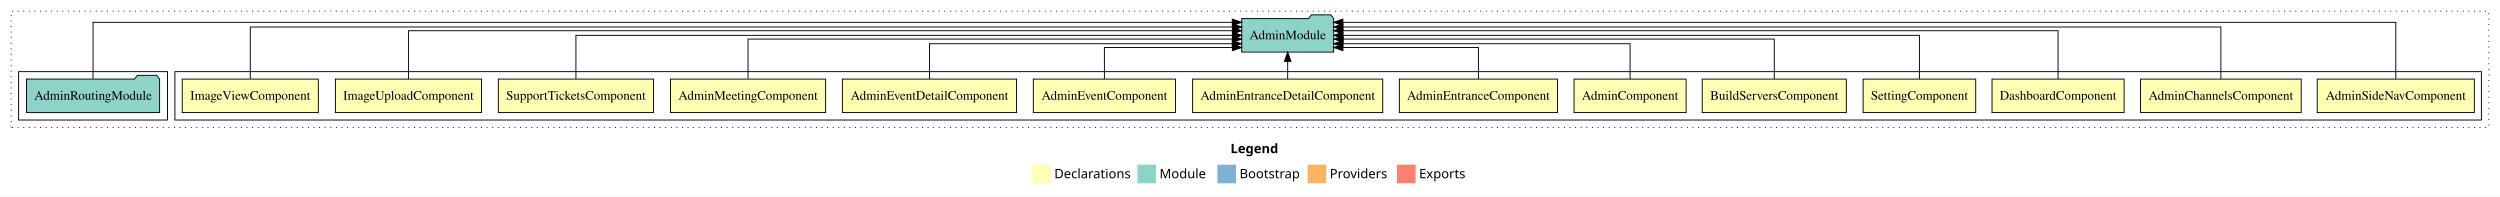
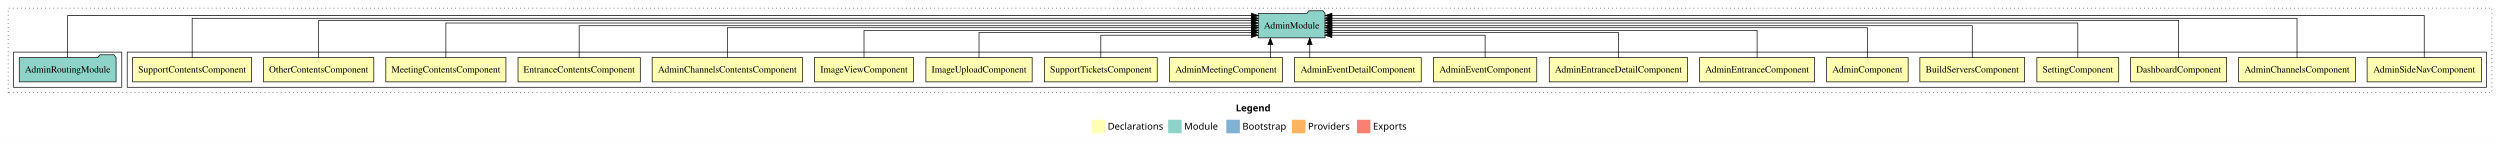
- <svg xmlns="http://www.w3.org/2000/svg" width="2687pt" height="211pt" viewBox="0.00 0.00 2687.00 211.00">
+ <svg xmlns="http://www.w3.org/2000/svg" width="3695pt" height="211pt" viewBox="0.00 0.00 3695.00 211.00">
  <g id="graph0" class="graph" transform="scale(1 1) rotate(0) translate(4 207)">
-     <polygon fill="#ffffff" stroke="transparent" points="-4,4 -4,-207 2683,-207 2683,4 -4,4" />
-     <text text-anchor="start" x="1318.509" y="-42.4" font-family="sans-serif" font-weight="bold" font-size="14.00" fill="#000000">Legend</text>
-     <polygon fill="#ffffb3" stroke="transparent" points="1105.5,-10 1105.5,-30 1125.5,-30 1125.5,-10 1105.5,-10" />
-     <text text-anchor="start" x="1129.129" y="-15.4" font-family="sans-serif" font-size="14.00" fill="#000000">  Declarations</text>
-     <polygon fill="#8dd3c7" stroke="transparent" points="1218.5,-10 1218.5,-30 1238.5,-30 1238.5,-10 1218.5,-10" />
-     <text text-anchor="start" x="1242.225" y="-15.4" font-family="sans-serif" font-size="14.00" fill="#000000">  Module</text>
-     <polygon fill="#80b1d3" stroke="transparent" points="1304.5,-10 1304.5,-30 1324.5,-30 1324.5,-10 1304.5,-10" />
-     <text text-anchor="start" x="1328.281" y="-15.4" font-family="sans-serif" font-size="14.00" fill="#000000">  Bootstrap</text>
-     <polygon fill="#fdb462" stroke="transparent" points="1401.5,-10 1401.5,-30 1421.5,-30 1421.5,-10 1401.5,-10" />
-     <text text-anchor="start" x="1425.173" y="-15.4" font-family="sans-serif" font-size="14.00" fill="#000000">  Providers</text>
-     <polygon fill="#fb8072" stroke="transparent" points="1497.5,-10 1497.5,-30 1517.5,-30 1517.5,-10 1497.5,-10" />
-     <text text-anchor="start" x="1521.226" y="-15.4" font-family="sans-serif" font-size="14.00" fill="#000000">  Exports</text>
+     <polygon fill="#ffffff" stroke="transparent" points="-4,4 -4,-207 3691,-207 3691,4 -4,4" />
+     <text text-anchor="start" x="1822.509" y="-42.4" font-family="sans-serif" font-weight="bold" font-size="14.00" fill="#000000">Legend</text>
+     <polygon fill="#ffffb3" stroke="transparent" points="1609.5,-10 1609.5,-30 1629.5,-30 1629.5,-10 1609.5,-10" />
+     <text text-anchor="start" x="1633.129" y="-15.4" font-family="sans-serif" font-size="14.00" fill="#000000">  Declarations</text>
+     <polygon fill="#8dd3c7" stroke="transparent" points="1722.5,-10 1722.5,-30 1742.5,-30 1742.5,-10 1722.5,-10" />
+     <text text-anchor="start" x="1746.225" y="-15.4" font-family="sans-serif" font-size="14.00" fill="#000000">  Module</text>
+     <polygon fill="#80b1d3" stroke="transparent" points="1808.5,-10 1808.5,-30 1828.5,-30 1828.5,-10 1808.5,-10" />
+     <text text-anchor="start" x="1832.281" y="-15.4" font-family="sans-serif" font-size="14.00" fill="#000000">  Bootstrap</text>
+     <polygon fill="#fdb462" stroke="transparent" points="1905.5,-10 1905.5,-30 1925.5,-30 1925.5,-10 1905.5,-10" />
+     <text text-anchor="start" x="1929.173" y="-15.4" font-family="sans-serif" font-size="14.00" fill="#000000">  Providers</text>
+     <polygon fill="#fb8072" stroke="transparent" points="2001.5,-10 2001.5,-30 2021.5,-30 2021.5,-10 2001.5,-10" />
+     <text text-anchor="start" x="2025.226" y="-15.4" font-family="sans-serif" font-size="14.00" fill="#000000">  Exports</text>
    <g id="clust1" class="cluster">
-       <polygon fill="none" stroke="#000000" stroke-dasharray="1,5" points="8,-70 8,-195 2671,-195 2671,-70 8,-70" />
+       <polygon fill="none" stroke="#000000" stroke-dasharray="1,5" points="8,-70 8,-195 3679,-195 3679,-70 8,-70" />
    </g>
    <g id="clust2" class="cluster">
-       <polygon fill="none" stroke="#000000" points="184,-78 184,-130 2663,-130 2663,-78 184,-78" />
+       <polygon fill="none" stroke="#000000" points="184,-78 184,-130 3671,-130 3671,-78 184,-78" />
    </g>
-     <g id="clust17" class="cluster">
+     <g id="clust22" class="cluster">
      <polygon fill="none" stroke="#000000" points="16,-78 16,-130 176,-130 176,-78 16,-78" />
    </g>
    <g id="node1" class="node">
-       <polygon fill="#ffffb3" stroke="#000000" points="2655.43,-122 2486.57,-122 2486.57,-86 2655.43,-86 2655.43,-122" />
-       <text text-anchor="middle" x="2571" y="-99.8" font-family="Times,serif" font-size="14.00" fill="#000000">AdminSideNavComponent</text>
+       <polygon fill="#ffffb3" stroke="#000000" points="3663.43,-122 3494.57,-122 3494.57,-86 3663.43,-86 3663.43,-122" />
+       <text text-anchor="middle" x="3579" y="-99.8" font-family="Times,serif" font-size="14.00" fill="#000000">AdminSideNavComponent</text>
+     </g>
+     <g id="node20" class="node">
+       <polygon fill="#8dd3c7" stroke="#000000" points="1954.439,-187 1951.439,-191 1930.439,-191 1927.439,-187 1855.561,-187 1855.561,-151 1954.439,-151 1954.439,-187" />
+       <text text-anchor="middle" x="1905" y="-164.8" font-family="Times,serif" font-size="14.00" fill="#000000">AdminModule</text>
+     </g>
+     <g id="edge1" class="edge">
+       <path fill="none" stroke="#000000" d="M3579,-122.153C3579,-145.757 3579,-184 3579,-184 3579,-184 1964.645,-184 1964.645,-184" />
+       <polygon fill="#000000" stroke="#000000" points="1964.645,-180.5 1954.645,-184 1964.645,-187.5 1964.645,-180.5" />
+     </g>
+     <g id="node2" class="node">
+       <polygon fill="#ffffb3" stroke="#000000" points="3477.322,-122 3304.678,-122 3304.678,-86 3477.322,-86 3477.322,-122" />
+       <text text-anchor="middle" x="3391" y="-99.8" font-family="Times,serif" font-size="14.00" fill="#000000">AdminChannelsComponent</text>
+     </g>
+     <g id="edge2" class="edge">
+       <path fill="none" stroke="#000000" d="M3391,-122.011C3391,-144.485 3391,-180 3391,-180 3391,-180 1964.442,-180 1964.442,-180" />
+       <polygon fill="#000000" stroke="#000000" points="1964.442,-176.5 1954.442,-180 1964.442,-183.5 1964.442,-176.5" />
+     </g>
+     <g id="node3" class="node">
+       <polygon fill="#ffffb3" stroke="#000000" points="3286.973,-122 3145.027,-122 3145.027,-86 3286.973,-86 3286.973,-122" />
+       <text text-anchor="middle" x="3216" y="-99.8" font-family="Times,serif" font-size="14.00" fill="#000000">DashboardComponent</text>
+     </g>
+     <g id="edge3" class="edge">
+       <path fill="none" stroke="#000000" d="M3216,-122.045C3216,-143.662 3216,-177 3216,-177 3216,-177 1964.395,-177 1964.395,-177" />
+       <polygon fill="#000000" stroke="#000000" points="1964.395,-173.5 1954.395,-177 1964.395,-180.5 1964.395,-173.5" />
+     </g>
+     <g id="node4" class="node">
+       <polygon fill="#ffffb3" stroke="#000000" points="3127.501,-122 3006.499,-122 3006.499,-86 3127.501,-86 3127.501,-122" />
+       <text text-anchor="middle" x="3067" y="-99.8" font-family="Times,serif" font-size="14.00" fill="#000000">SettingComponent</text>
+     </g>
+     <g id="edge4" class="edge">
+       <path fill="none" stroke="#000000" d="M3067,-122.129C3067,-142.572 3067,-173 3067,-173 3067,-173 1964.558,-173 1964.558,-173" />
+       <polygon fill="#000000" stroke="#000000" points="1964.558,-169.5 1954.558,-173 1964.558,-176.5 1964.558,-169.5" />
+     </g>
+     <g id="node5" class="node">
+       <polygon fill="#ffffb3" stroke="#000000" points="2988.428,-122 2833.572,-122 2833.572,-86 2988.428,-86 2988.428,-122" />
+       <text text-anchor="middle" x="2911" y="-99.8" font-family="Times,serif" font-size="14.00" fill="#000000">BuildServersComponent</text>
+     </g>
+     <g id="edge5" class="edge">
+       <path fill="none" stroke="#000000" d="M2911,-122.106C2911,-141.339 2911,-169 2911,-169 2911,-169 1964.545,-169 1964.545,-169" />
+       <polygon fill="#000000" stroke="#000000" points="1964.545,-165.5 1954.545,-169 1964.544,-172.5 1964.545,-165.5" />
+     </g>
+     <g id="node6" class="node">
+       <polygon fill="#ffffb3" stroke="#000000" points="2816.22,-122 2695.78,-122 2695.78,-86 2816.22,-86 2816.22,-122" />
+       <text text-anchor="middle" x="2756" y="-99.8" font-family="Times,serif" font-size="14.00" fill="#000000">AdminComponent</text>
+     </g>
+     <g id="edge6" class="edge">
+       <path fill="none" stroke="#000000" d="M2756,-122.267C2756,-140.555 2756,-166 2756,-166 2756,-166 1964.432,-166 1964.432,-166" />
+       <polygon fill="#000000" stroke="#000000" points="1964.432,-162.5 1954.432,-166 1964.432,-169.5 1964.432,-162.5" />
+     </g>
+     <g id="node7" class="node">
+       <polygon fill="#ffffb3" stroke="#000000" points="2677.968,-122 2508.032,-122 2508.032,-86 2677.968,-86 2677.968,-122" />
+       <text text-anchor="middle" x="2593" y="-99.8" font-family="Times,serif" font-size="14.00" fill="#000000">AdminEntranceComponent</text>
+     </g>
+     <g id="edge7" class="edge">
+       <path fill="none" stroke="#000000" d="M2593,-122.034C2593,-139.06 2593,-162 2593,-162 2593,-162 1964.479,-162 1964.479,-162" />
+       <polygon fill="#000000" stroke="#000000" points="1964.479,-158.5 1954.479,-162 1964.479,-165.5 1964.479,-158.5" />
+     </g>
+     <g id="node8" class="node">
+       <polygon fill="#ffffb3" stroke="#000000" points="2490.175,-122 2285.825,-122 2285.825,-86 2490.175,-86 2490.175,-122" />
+       <text text-anchor="middle" x="2388" y="-99.8" font-family="Times,serif" font-size="14.00" fill="#000000">AdminEntranceDetailComponent</text>
+     </g>
+     <g id="edge8" class="edge">
+       <path fill="none" stroke="#000000" d="M2388,-122.009C2388,-138.049 2388,-159 2388,-159 2388,-159 1964.42,-159 1964.42,-159" />
+       <polygon fill="#000000" stroke="#000000" points="1964.42,-155.5 1954.42,-159 1964.42,-162.5 1964.42,-155.5" />
+     </g>
+     <g id="node9" class="node">
+       <polygon fill="#ffffb3" stroke="#000000" points="2267.378,-122 2114.622,-122 2114.622,-86 2267.378,-86 2267.378,-122" />
+       <text text-anchor="middle" x="2191" y="-99.8" font-family="Times,serif" font-size="14.00" fill="#000000">AdminEventComponent</text>
+     </g>
+     <g id="edge9" class="edge">
+       <path fill="none" stroke="#000000" d="M2191,-122.124C2191,-136.783 2191,-155 2191,-155 2191,-155 1964.491,-155 1964.491,-155" />
+       <polygon fill="#000000" stroke="#000000" points="1964.491,-151.5 1954.491,-155 1964.491,-158.5 1964.491,-151.5" />
+     </g>
+     <g id="node10" class="node">
+       <polygon fill="#ffffb3" stroke="#000000" points="2096.586,-122 1909.414,-122 1909.414,-86 2096.586,-86 2096.586,-122" />
+       <text text-anchor="middle" x="2003" y="-99.8" font-family="Times,serif" font-size="14.00" fill="#000000">AdminEventDetailComponent</text>
+     </g>
+     <g id="edge10" class="edge">
+       <path fill="none" stroke="#000000" d="M1931.838,-122.106C1931.838,-122.106 1931.838,-140.991 1931.838,-140.991" />
+       <polygon fill="#000000" stroke="#000000" points="1928.338,-140.991 1931.838,-150.991 1935.338,-140.991 1928.338,-140.991" />
+     </g>
+     <g id="node11" class="node">
+       <polygon fill="#ffffb3" stroke="#000000" points="1891.375,-122 1724.625,-122 1724.625,-86 1891.375,-86 1891.375,-122" />
+       <text text-anchor="middle" x="1808" y="-99.8" font-family="Times,serif" font-size="14.00" fill="#000000">AdminMeetingComponent</text>
+     </g>
+     <g id="edge11" class="edge">
+       <path fill="none" stroke="#000000" d="M1873.609,-122.106C1873.609,-122.106 1873.609,-140.991 1873.609,-140.991" />
+       <polygon fill="#000000" stroke="#000000" points="1870.11,-140.991 1873.609,-150.991 1877.11,-140.991 1870.11,-140.991" />
+     </g>
+     <g id="node12" class="node">
+       <polygon fill="#ffffb3" stroke="#000000" points="1706.374,-122 1539.626,-122 1539.626,-86 1706.374,-86 1706.374,-122" />
+       <text text-anchor="middle" x="1623" y="-99.8" font-family="Times,serif" font-size="14.00" fill="#000000">SupportTicketsComponent</text>
+     </g>
+     <g id="edge12" class="edge">
+       <path fill="none" stroke="#000000" d="M1623,-122.124C1623,-136.783 1623,-155 1623,-155 1623,-155 1845.557,-155 1845.557,-155" />
+       <polygon fill="#000000" stroke="#000000" points="1845.557,-158.5 1855.557,-155 1845.557,-151.5 1845.557,-158.5" />
+     </g>
+     <g id="node13" class="node">
+       <polygon fill="#ffffb3" stroke="#000000" points="1521.525,-122 1364.475,-122 1364.475,-86 1521.525,-86 1521.525,-122" />
+       <text text-anchor="middle" x="1443" y="-99.8" font-family="Times,serif" font-size="14.00" fill="#000000">ImageUploadComponent</text>
+     </g>
+     <g id="edge13" class="edge">
+       <path fill="none" stroke="#000000" d="M1443,-122.009C1443,-138.049 1443,-159 1443,-159 1443,-159 1845.558,-159 1845.558,-159" />
+       <polygon fill="#000000" stroke="#000000" points="1845.558,-162.5 1855.558,-159 1845.558,-155.5 1845.558,-162.5" />
+     </g>
+     <g id="node14" class="node">
+       <polygon fill="#ffffb3" stroke="#000000" points="1346.132,-122 1199.868,-122 1199.868,-86 1346.132,-86 1346.132,-122" />
+       <text text-anchor="middle" x="1273" y="-99.8" font-family="Times,serif" font-size="14.00" fill="#000000">ImageViewComponent</text>
+     </g>
+     <g id="edge14" class="edge">
+       <path fill="none" stroke="#000000" d="M1273,-122.034C1273,-139.06 1273,-162 1273,-162 1273,-162 1845.671,-162 1845.671,-162" />
+       <polygon fill="#000000" stroke="#000000" points="1845.671,-165.5 1855.671,-162 1845.671,-158.5 1845.671,-165.5" />
    </g>
    <g id="node15" class="node">
-       <polygon fill="#8dd3c7" stroke="#000000" points="1429.439,-187 1426.439,-191 1405.439,-191 1402.439,-187 1330.561,-187 1330.561,-151 1429.439,-151 1429.439,-187" />
-       <text text-anchor="middle" x="1380" y="-164.8" font-family="Times,serif" font-size="14.00" fill="#000000">AdminModule</text>
+       <polygon fill="#ffffb3" stroke="#000000" points="1182.098,-122 959.902,-122 959.902,-86 1182.098,-86 1182.098,-122" />
+       <text text-anchor="middle" x="1071" y="-99.8" font-family="Times,serif" font-size="14.00" fill="#000000">AdminChannelsContentsComponent</text>
    </g>
-     <g id="edge1" class="edge">
-       <path fill="none" stroke="#000000" d="M2571,-122.323C2571,-145.66 2571,-183 2571,-183 2571,-183 1439.284,-183 1439.284,-183" />
-       <polygon fill="#000000" stroke="#000000" points="1439.284,-179.5 1429.284,-183 1439.284,-186.5 1439.284,-179.5" />
-     </g>
-     <g id="node2" class="node">
-       <polygon fill="#ffffb3" stroke="#000000" points="2469.322,-122 2296.678,-122 2296.678,-86 2469.322,-86 2469.322,-122" />
-       <text text-anchor="middle" x="2383" y="-99.8" font-family="Times,serif" font-size="14.00" fill="#000000">AdminChannelsComponent</text>
-     </g>
-     <g id="edge2" class="edge">
-       <path fill="none" stroke="#000000" d="M2383,-122.292C2383,-144.206 2383,-178 2383,-178 2383,-178 1439.397,-178 1439.397,-178" />
-       <polygon fill="#000000" stroke="#000000" points="1439.397,-174.5 1429.397,-178 1439.397,-181.5 1439.397,-174.5" />
-     </g>
-     <g id="node3" class="node">
-       <polygon fill="#ffffb3" stroke="#000000" points="2278.973,-122 2137.027,-122 2137.027,-86 2278.973,-86 2278.973,-122" />
-       <text text-anchor="middle" x="2208" y="-99.8" font-family="Times,serif" font-size="14.00" fill="#000000">DashboardComponent</text>
-     </g>
-     <g id="edge3" class="edge">
-       <path fill="none" stroke="#000000" d="M2208,-122.027C2208,-142.767 2208,-174 2208,-174 2208,-174 1439.315,-174 1439.315,-174" />
-       <polygon fill="#000000" stroke="#000000" points="1439.316,-170.5 1429.315,-174 1439.315,-177.5 1439.316,-170.5" />
-     </g>
-     <g id="node4" class="node">
-       <polygon fill="#ffffb3" stroke="#000000" points="2119.501,-122 1998.499,-122 1998.499,-86 2119.501,-86 2119.501,-122" />
-       <text text-anchor="middle" x="2059" y="-99.8" font-family="Times,serif" font-size="14.00" fill="#000000">SettingComponent</text>
-     </g>
-     <g id="edge4" class="edge">
-       <path fill="none" stroke="#000000" d="M2059,-122.106C2059,-141.339 2059,-169 2059,-169 2059,-169 1439.379,-169 1439.379,-169" />
-       <polygon fill="#000000" stroke="#000000" points="1439.379,-165.5 1429.379,-169 1439.379,-172.5 1439.379,-165.5" />
-     </g>
-     <g id="node5" class="node">
-       <polygon fill="#ffffb3" stroke="#000000" points="1980.428,-122 1825.572,-122 1825.572,-86 1980.428,-86 1980.428,-122" />
-       <text text-anchor="middle" x="1903" y="-99.8" font-family="Times,serif" font-size="14.00" fill="#000000">BuildServersComponent</text>
-     </g>
-     <g id="edge5" class="edge">
-       <path fill="none" stroke="#000000" d="M1903,-122.302C1903,-140.27 1903,-165 1903,-165 1903,-165 1439.674,-165 1439.674,-165" />
-       <polygon fill="#000000" stroke="#000000" points="1439.674,-161.5 1429.674,-165 1439.674,-168.5 1439.674,-161.5" />
-     </g>
-     <g id="node6" class="node">
-       <polygon fill="#ffffb3" stroke="#000000" points="1808.22,-122 1687.78,-122 1687.78,-86 1808.22,-86 1808.22,-122" />
-       <text text-anchor="middle" x="1748" y="-99.8" font-family="Times,serif" font-size="14.00" fill="#000000">AdminComponent</text>
-     </g>
-     <g id="edge6" class="edge">
-       <path fill="none" stroke="#000000" d="M1748,-122.027C1748,-138.398 1748,-160 1748,-160 1748,-160 1439.248,-160 1439.248,-160" />
-       <polygon fill="#000000" stroke="#000000" points="1439.248,-156.5 1429.248,-160 1439.248,-163.5 1439.248,-156.5" />
-     </g>
-     <g id="node7" class="node">
-       <polygon fill="#ffffb3" stroke="#000000" points="1669.968,-122 1500.032,-122 1500.032,-86 1669.968,-86 1669.968,-122" />
-       <text text-anchor="middle" x="1585" y="-99.8" font-family="Times,serif" font-size="14.00" fill="#000000">AdminEntranceComponent</text>
-     </g>
-     <g id="edge7" class="edge">
-       <path fill="none" stroke="#000000" d="M1585,-122.187C1585,-137.182 1585,-156 1585,-156 1585,-156 1439.363,-156 1439.363,-156" />
-       <polygon fill="#000000" stroke="#000000" points="1439.363,-152.5 1429.363,-156 1439.363,-159.5 1439.363,-152.5" />
-     </g>
-     <g id="node8" class="node">
-       <polygon fill="#ffffb3" stroke="#000000" points="1482.176,-122 1277.824,-122 1277.824,-86 1482.176,-86 1482.176,-122" />
-       <text text-anchor="middle" x="1380" y="-99.8" font-family="Times,serif" font-size="14.00" fill="#000000">AdminEntranceDetailComponent</text>
-     </g>
-     <g id="edge8" class="edge">
-       <path fill="none" stroke="#000000" d="M1380,-122.106C1380,-122.106 1380,-140.991 1380,-140.991" />
-       <polygon fill="#000000" stroke="#000000" points="1376.5,-140.991 1380,-150.991 1383.5,-140.991 1376.5,-140.991" />
-     </g>
-     <g id="node9" class="node">
-       <polygon fill="#ffffb3" stroke="#000000" points="1259.378,-122 1106.622,-122 1106.622,-86 1259.378,-86 1259.378,-122" />
-       <text text-anchor="middle" x="1183" y="-99.8" font-family="Times,serif" font-size="14.00" fill="#000000">AdminEventComponent</text>
-     </g>
-     <g id="edge9" class="edge">
-       <path fill="none" stroke="#000000" d="M1183,-122.187C1183,-137.182 1183,-156 1183,-156 1183,-156 1320.543,-156 1320.543,-156" />
-       <polygon fill="#000000" stroke="#000000" points="1320.543,-159.5 1330.543,-156 1320.543,-152.5 1320.543,-159.5" />
-     </g>
-     <g id="node10" class="node">
-       <polygon fill="#ffffb3" stroke="#000000" points="1088.586,-122 901.414,-122 901.414,-86 1088.586,-86 1088.586,-122" />
-       <text text-anchor="middle" x="995" y="-99.8" font-family="Times,serif" font-size="14.00" fill="#000000">AdminEventDetailComponent</text>
-     </g>
-     <g id="edge10" class="edge">
-       <path fill="none" stroke="#000000" d="M995,-122.027C995,-138.398 995,-160 995,-160 995,-160 1320.456,-160 1320.456,-160" />
-       <polygon fill="#000000" stroke="#000000" points="1320.456,-163.5 1330.456,-160 1320.456,-156.5 1320.456,-163.5" />
-     </g>
-     <g id="node11" class="node">
-       <polygon fill="#ffffb3" stroke="#000000" points="883.375,-122 716.625,-122 716.625,-86 883.375,-86 883.375,-122" />
-       <text text-anchor="middle" x="800" y="-99.8" font-family="Times,serif" font-size="14.00" fill="#000000">AdminMeetingComponent</text>
-     </g>
-     <g id="edge11" class="edge">
-       <path fill="none" stroke="#000000" d="M800,-122.302C800,-140.27 800,-165 800,-165 800,-165 1320.55,-165 1320.55,-165" />
-       <polygon fill="#000000" stroke="#000000" points="1320.55,-168.5 1330.55,-165 1320.55,-161.5 1320.55,-168.5" />
-     </g>
-     <g id="node12" class="node">
-       <polygon fill="#ffffb3" stroke="#000000" points="698.374,-122 531.626,-122 531.626,-86 698.374,-86 698.374,-122" />
-       <text text-anchor="middle" x="615" y="-99.8" font-family="Times,serif" font-size="14.00" fill="#000000">SupportTicketsComponent</text>
-     </g>
-     <g id="edge12" class="edge">
-       <path fill="none" stroke="#000000" d="M615,-122.106C615,-141.339 615,-169 615,-169 615,-169 1320.689,-169 1320.689,-169" />
-       <polygon fill="#000000" stroke="#000000" points="1320.689,-172.5 1330.689,-169 1320.689,-165.5 1320.689,-172.5" />
-     </g>
-     <g id="node13" class="node">
-       <polygon fill="#ffffb3" stroke="#000000" points="513.525,-122 356.475,-122 356.475,-86 513.525,-86 513.525,-122" />
-       <text text-anchor="middle" x="435" y="-99.8" font-family="Times,serif" font-size="14.00" fill="#000000">ImageUploadComponent</text>
-     </g>
-     <g id="edge13" class="edge">
-       <path fill="none" stroke="#000000" d="M435,-122.027C435,-142.767 435,-174 435,-174 435,-174 1320.523,-174 1320.523,-174" />
-       <polygon fill="#000000" stroke="#000000" points="1320.523,-177.5 1330.523,-174 1320.523,-170.5 1320.523,-177.5" />
-     </g>
-     <g id="node14" class="node">
-       <polygon fill="#ffffb3" stroke="#000000" points="338.132,-122 191.868,-122 191.868,-86 338.132,-86 338.132,-122" />
-       <text text-anchor="middle" x="265" y="-99.8" font-family="Times,serif" font-size="14.00" fill="#000000">ImageViewComponent</text>
-     </g>
-     <g id="edge14" class="edge">
-       <path fill="none" stroke="#000000" d="M265,-122.292C265,-144.206 265,-178 265,-178 265,-178 1320.651,-178 1320.651,-178" />
-       <polygon fill="#000000" stroke="#000000" points="1320.651,-181.5 1330.651,-178 1320.651,-174.5 1320.651,-181.5" />
+     <g id="edge15" class="edge">
+       <path fill="none" stroke="#000000" d="M1071,-122.267C1071,-140.555 1071,-166 1071,-166 1071,-166 1845.636,-166 1845.636,-166" />
+       <polygon fill="#000000" stroke="#000000" points="1845.636,-169.5 1855.636,-166 1845.636,-162.5 1845.636,-169.5" />
    </g>
    <g id="node16" class="node">
+       <polygon fill="#ffffb3" stroke="#000000" points="942.357,-122 761.643,-122 761.643,-86 942.357,-86 942.357,-122" />
+       <text text-anchor="middle" x="852" y="-99.8" font-family="Times,serif" font-size="14.00" fill="#000000">EntranceContentsComponent</text>
+     </g>
+     <g id="edge16" class="edge">
+       <path fill="none" stroke="#000000" d="M852,-122.106C852,-141.339 852,-169 852,-169 852,-169 1845.624,-169 1845.624,-169" />
+       <polygon fill="#000000" stroke="#000000" points="1845.624,-172.5 1855.624,-169 1845.624,-165.5 1845.624,-172.5" />
+     </g>
+     <g id="node17" class="node">
+       <polygon fill="#ffffb3" stroke="#000000" points="743.765,-122 566.235,-122 566.235,-86 743.765,-86 743.765,-122" />
+       <text text-anchor="middle" x="655" y="-99.8" font-family="Times,serif" font-size="14.00" fill="#000000">MeetingContentsComponent</text>
+     </g>
+     <g id="edge17" class="edge">
+       <path fill="none" stroke="#000000" d="M655,-122.129C655,-142.572 655,-173 655,-173 655,-173 1845.613,-173 1845.613,-173" />
+       <polygon fill="#000000" stroke="#000000" points="1845.613,-176.5 1855.613,-173 1845.613,-169.5 1845.613,-176.5" />
+     </g>
+     <g id="node18" class="node">
+       <polygon fill="#ffffb3" stroke="#000000" points="548.482,-122 385.518,-122 385.518,-86 548.482,-86 548.482,-122" />
+       <text text-anchor="middle" x="467" y="-99.8" font-family="Times,serif" font-size="14.00" fill="#000000">OtherContentsComponent</text>
+     </g>
+     <g id="edge18" class="edge">
+       <path fill="none" stroke="#000000" d="M467,-122.045C467,-143.662 467,-177 467,-177 467,-177 1845.501,-177 1845.501,-177" />
+       <polygon fill="#000000" stroke="#000000" points="1845.501,-180.5 1855.501,-177 1845.501,-173.5 1845.501,-180.5" />
+     </g>
+     <g id="node19" class="node">
+       <polygon fill="#ffffb3" stroke="#000000" points="367.944,-122 192.056,-122 192.056,-86 367.944,-86 367.944,-122" />
+       <text text-anchor="middle" x="280" y="-99.8" font-family="Times,serif" font-size="14.00" fill="#000000">SupportContentsComponent</text>
+     </g>
+     <g id="edge19" class="edge">
+       <path fill="none" stroke="#000000" d="M280,-122.011C280,-144.485 280,-180 280,-180 280,-180 1845.48,-180 1845.48,-180" />
+       <polygon fill="#000000" stroke="#000000" points="1845.48,-183.5 1855.48,-180 1845.48,-176.5 1845.48,-183.5" />
+     </g>
+     <g id="node21" class="node">
      <polygon fill="#8dd3c7" stroke="#000000" points="167.556,-122 164.556,-126 143.556,-126 140.556,-122 24.444,-122 24.444,-86 167.556,-86 167.556,-122" />
      <text text-anchor="middle" x="96" y="-99.8" font-family="Times,serif" font-size="14.00" fill="#000000">AdminRoutingModule</text>
    </g>
-     <g id="edge15" class="edge">
-       <path fill="none" stroke="#000000" d="M96,-122.323C96,-145.66 96,-183 96,-183 96,-183 1320.452,-183 1320.452,-183" />
-       <polygon fill="#000000" stroke="#000000" points="1320.453,-186.5 1330.452,-183 1320.452,-179.5 1320.453,-186.5" />
+     <g id="edge20" class="edge">
+       <path fill="none" stroke="#000000" d="M96,-122.153C96,-145.757 96,-184 96,-184 96,-184 1845.675,-184 1845.675,-184" />
+       <polygon fill="#000000" stroke="#000000" points="1845.676,-187.5 1855.675,-184 1845.675,-180.5 1845.676,-187.5" />
    </g>
  </g>
</svg>
